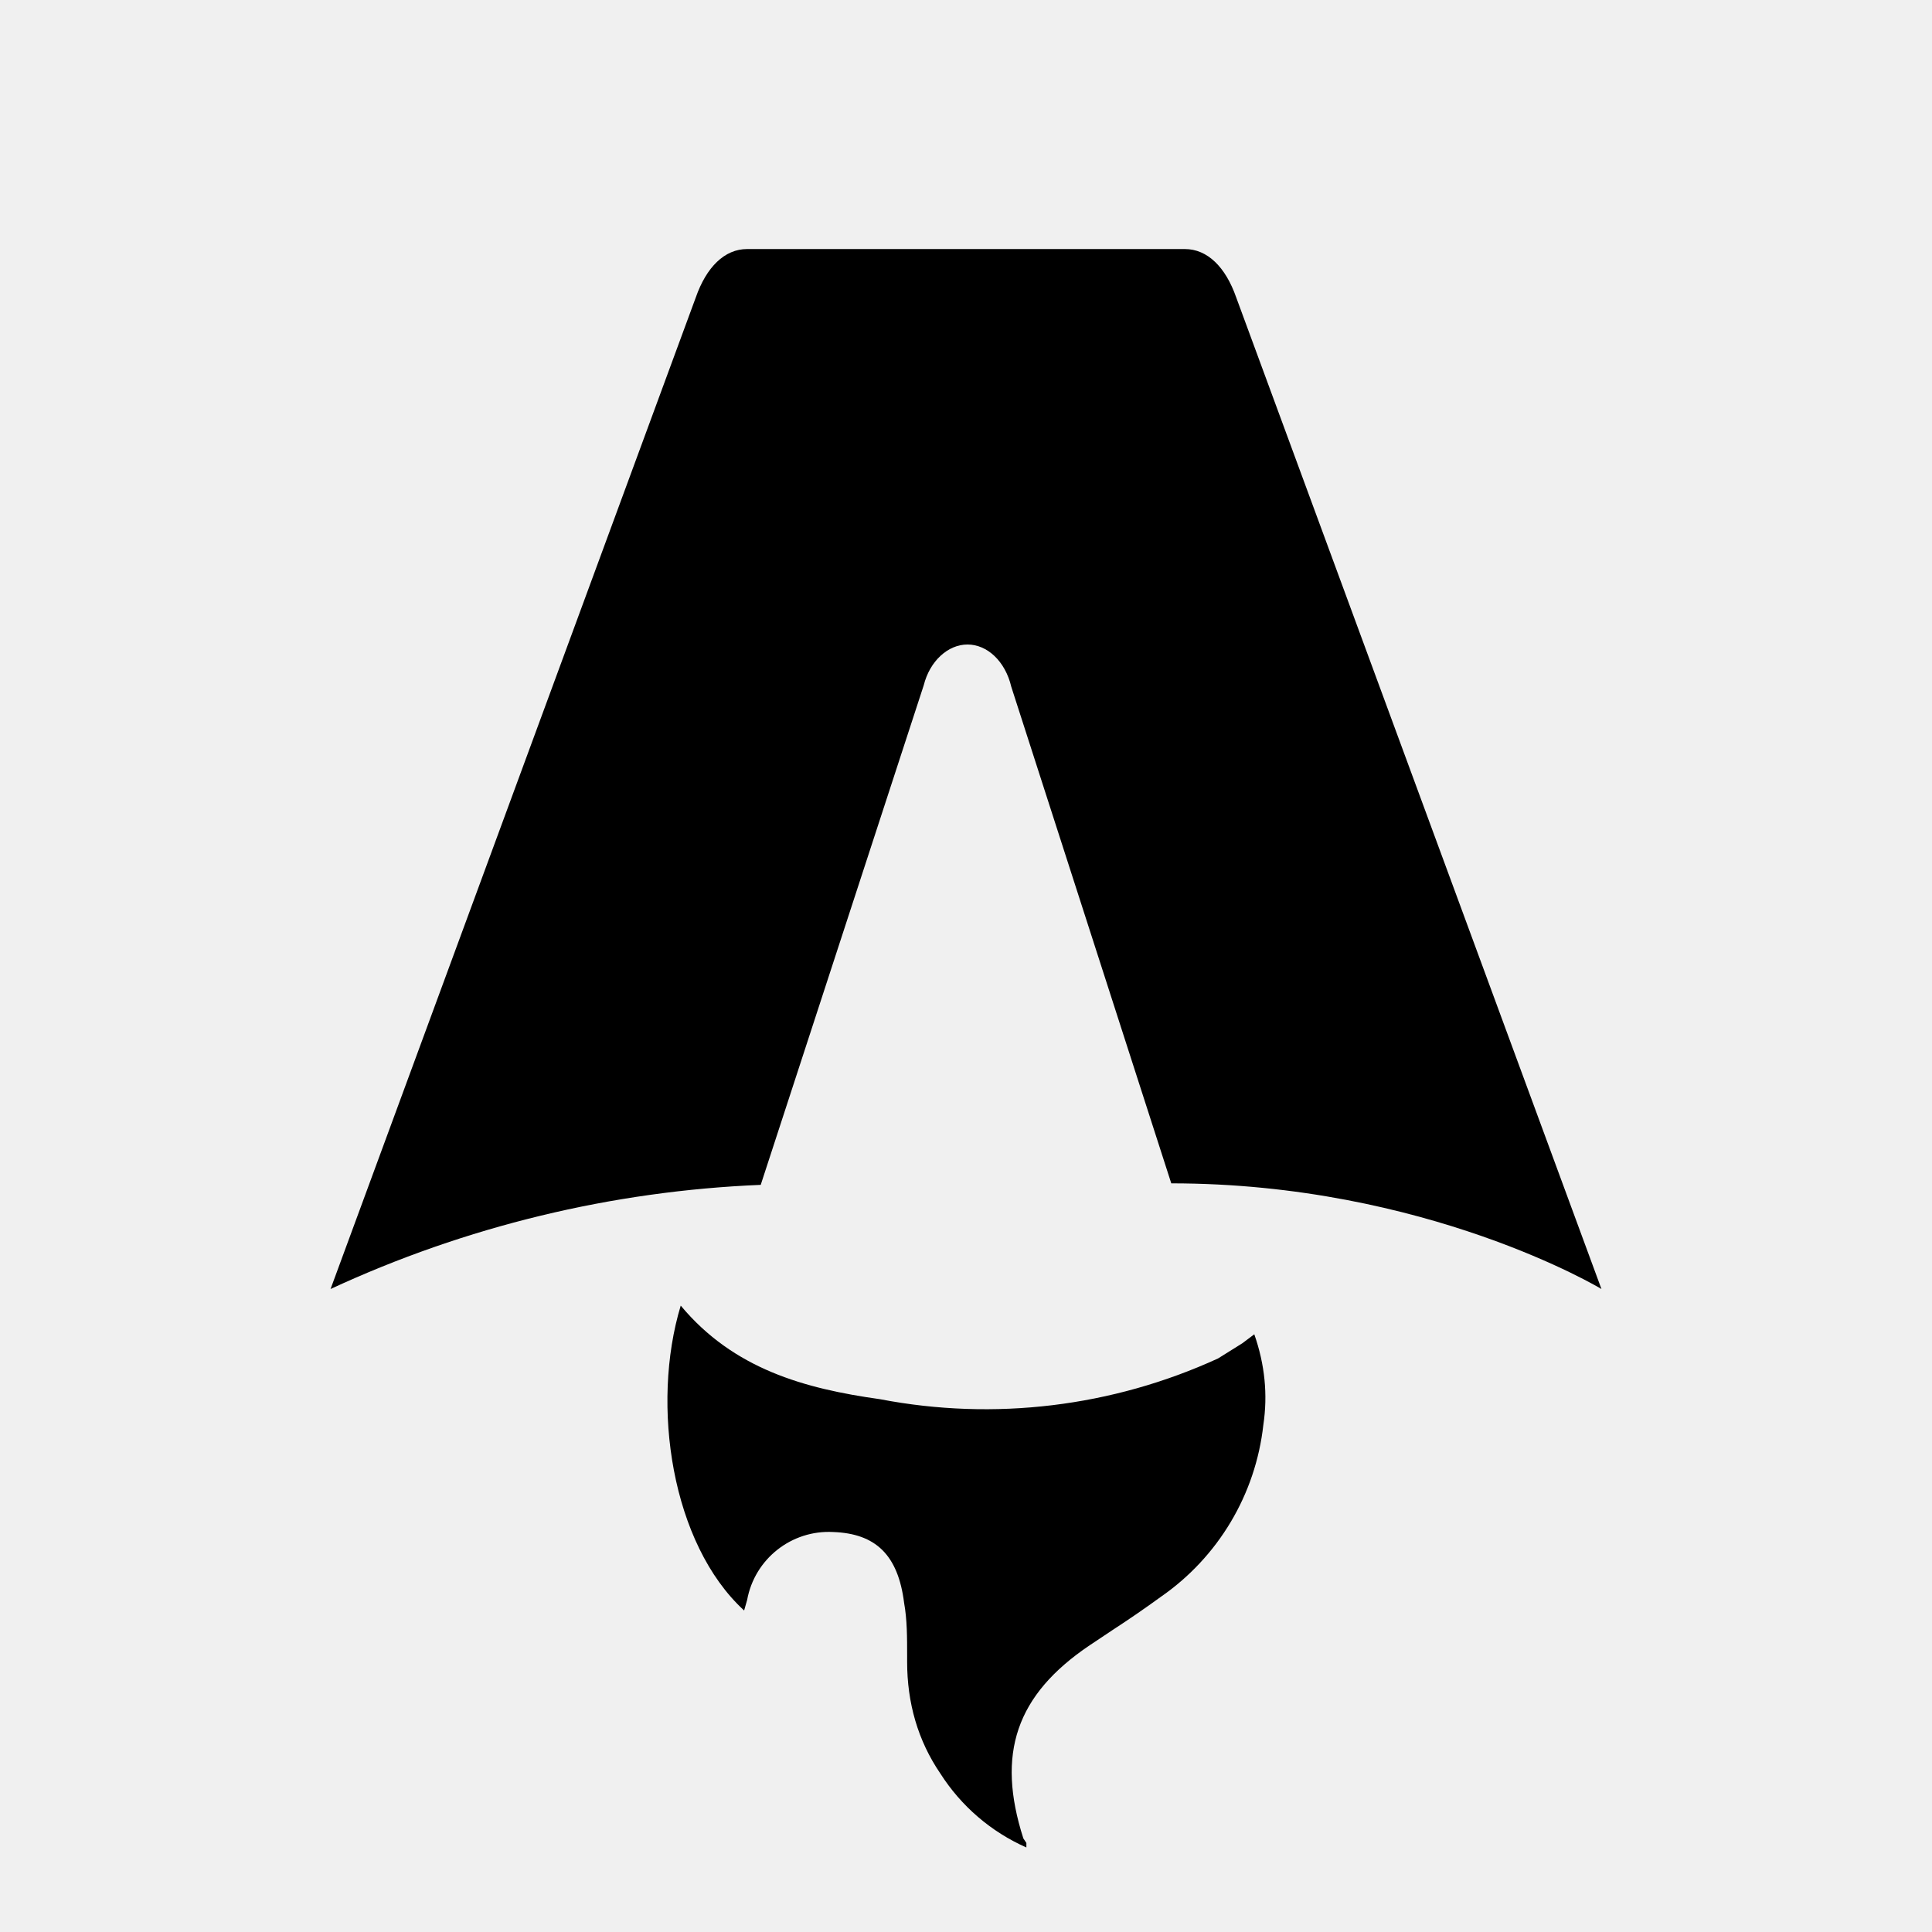
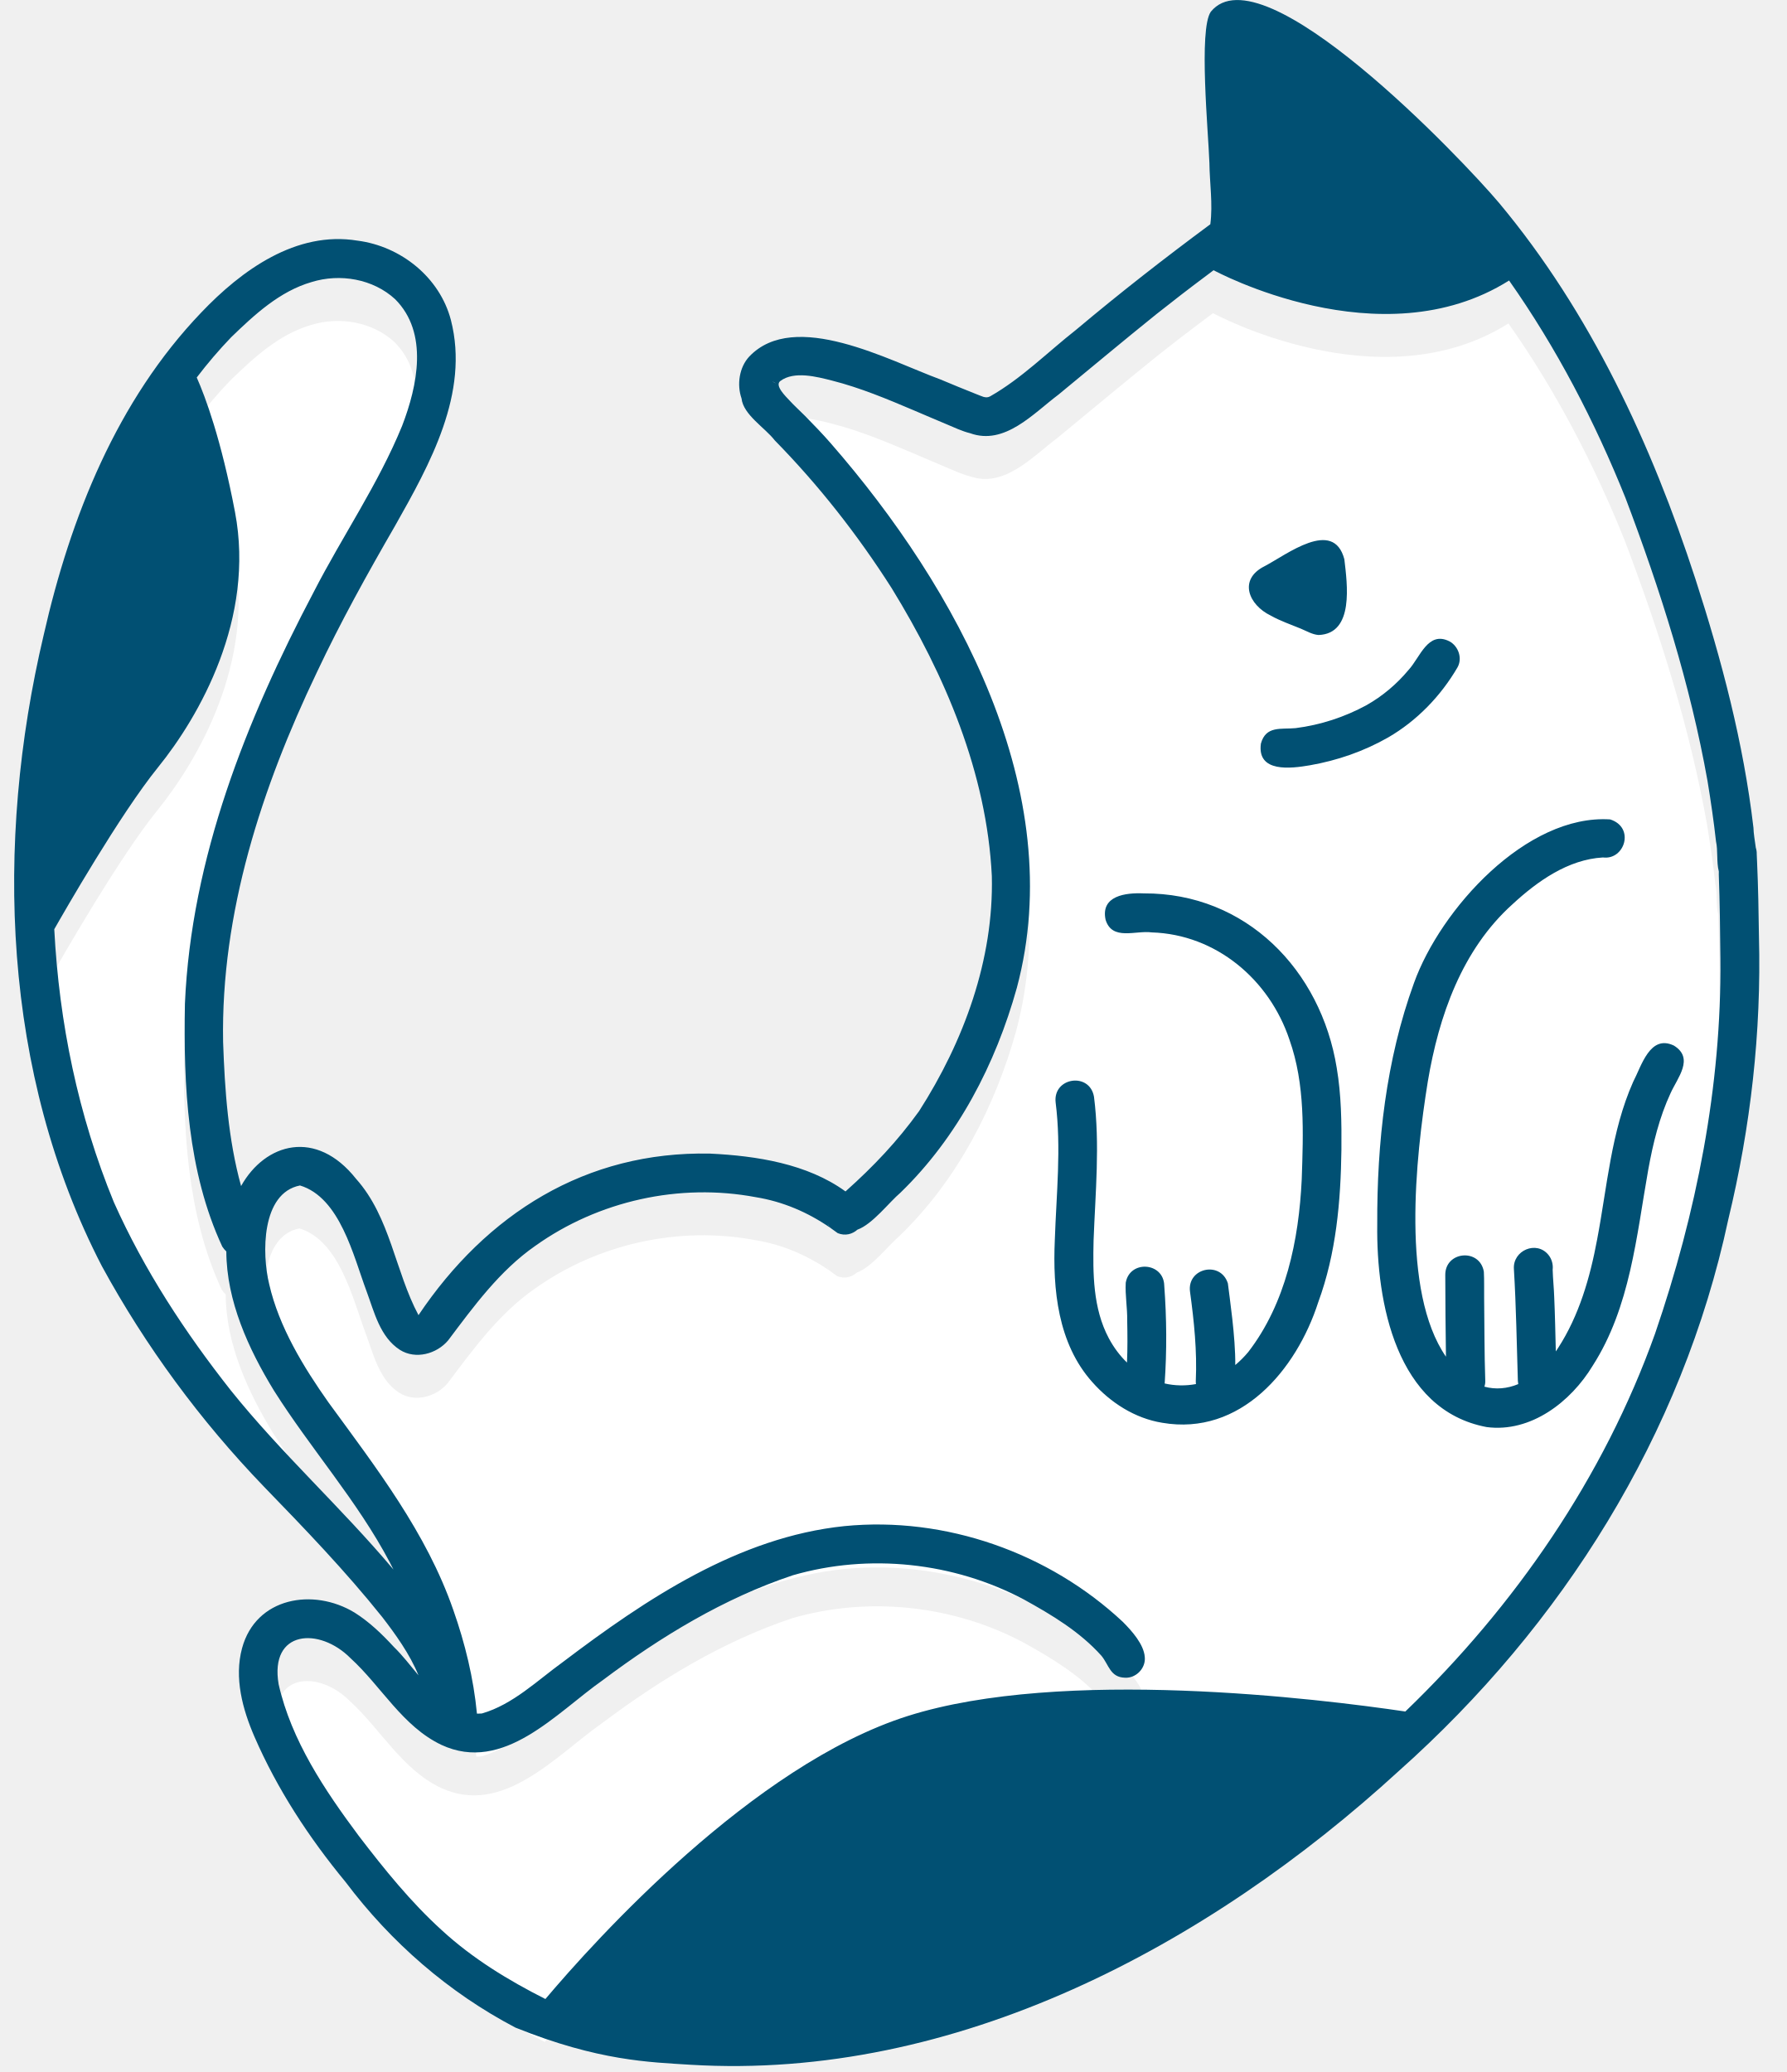
- <svg xmlns="http://www.w3.org/2000/svg" fill="none" viewBox="0 0 128 128">
-   <path d="M50.4 78.5a75.1 75.1 0 0 0-28.5 6.9l24.2-65.7c.7-2 1.9-3.2 3.4-3.2h29c1.5 0 2.7 1.2 3.4 3.2l24.2 65.7s-11.6-7-28.5-7L67 45.5c-.4-1.7-1.6-2.8-2.9-2.8-1.3 0-2.5 1.1-2.9 2.7L50.4 78.5Zm-1.1 28.2Zm-4.2-20.2c-2 6.6-.6 15.8 4.2 20.2a17.5 17.5 0 0 1 .2-.7 5.5 5.5 0 0 1 5.7-4.5c2.8.1 4.3 1.5 4.7 4.7.2 1.1.2 2.3.2 3.5v.4c0 2.7.7 5.2 2.2 7.4a13 13 0 0 0 5.7 4.9v-.3l-.2-.3c-1.8-5.6-.5-9.5 4.4-12.8l1.5-1a73 73 0 0 0 3.2-2.2 16 16 0 0 0 6.8-11.4c.3-2 .1-4-.6-6l-.8.6-1.6 1a37 37 0 0 1-22.4 2.7c-5-.7-9.7-2-13.2-6.2Z" />
-   <style>
-         path { fill: #000; }
-         @media (prefers-color-scheme: dark) {
-             path { fill: #FFF; }
-         }
-     </style>
+ <svg xmlns="http://www.w3.org/2000/svg" width="50" height="58" viewBox="0 0 50 58" fill="none">
+   <path d="M6.445 40.124C5.163 38.499 4.015 36.748 3.17 34.855C2.169 32.42 1.638 29.831 1.502 27.214C1.76 26.76 3.341 23.997 4.404 22.684C5.565 21.25 7.128 18.518 6.56 15.536C6.172 13.493 5.73 12.311 5.49 11.769C5.788 11.378 6.108 11.002 6.452 10.644C7.106 10.011 7.811 9.357 8.705 9.098C9.498 8.851 10.424 9.007 11.043 9.577C11.985 10.52 11.668 12.005 11.239 13.121C10.573 14.752 9.565 16.212 8.763 17.776C6.879 21.35 5.333 25.221 5.158 29.301C5.116 31.583 5.229 33.998 6.204 36.097C6.239 36.15 6.277 36.195 6.318 36.234C6.323 37.617 6.937 38.96 7.65 40.126C8.683 41.763 9.989 43.218 10.894 44.937C10.928 45.004 10.962 45.071 10.996 45.137C9.543 43.408 7.858 41.888 6.445 40.124Z" fill="white" />
+   <path d="M46.309 38.534C44.872 42.556 42.391 46.154 39.319 49.111C36.928 48.757 29.716 47.864 25.388 49.238C21.052 50.613 16.647 55.505 15.249 57.16C14.211 56.636 13.207 56.024 12.35 55.234C11.478 54.443 10.739 53.524 10.025 52.592C9.072 51.315 8.138 49.921 7.782 48.348C7.523 46.828 8.922 46.74 9.793 47.617C10.656 48.405 11.251 49.528 12.338 50.045C14.081 50.855 15.555 49.145 16.861 48.229C18.48 47.015 20.246 45.941 22.173 45.298C24.31 44.678 26.678 44.932 28.642 45.975C29.424 46.406 30.212 46.879 30.813 47.551C31.024 47.807 31.056 48.154 31.472 48.165C31.785 48.182 32.058 47.897 32.026 47.585C31.999 47.231 31.668 46.859 31.413 46.603C29.346 44.667 26.446 43.643 23.621 43.921C20.66 44.226 18.064 45.965 15.746 47.72C15.024 48.24 14.342 48.916 13.472 49.166C13.424 49.17 13.378 49.17 13.333 49.17C13.238 48.18 13.001 47.206 12.67 46.269C11.921 44.106 10.51 42.285 9.176 40.457C8.486 39.479 7.791 38.349 7.518 37.149C7.31 36.301 7.295 34.599 8.38 34.386C9.501 34.724 9.875 36.36 10.242 37.344C10.46 37.931 10.617 38.628 11.177 38.988C11.615 39.265 12.206 39.103 12.527 38.722C13.248 37.764 13.967 36.773 14.964 36.077C16.734 34.815 19.004 34.311 21.14 34.714C21.897 34.837 22.598 35.139 23.222 35.57C23.202 35.547 23.184 35.523 23.167 35.5C23.16 35.486 23.153 35.472 23.146 35.458C23.169 35.501 23.197 35.539 23.228 35.574C23.297 35.622 23.365 35.671 23.432 35.721C23.642 35.806 23.843 35.748 23.982 35.623C24.405 35.472 24.869 34.857 25.189 34.586C26.791 33.033 27.852 30.986 28.445 28.85C29.908 23.366 26.759 17.65 23.24 13.615C23.008 13.348 22.762 13.095 22.515 12.843C22.37 12.696 22.215 12.559 22.077 12.407C21.986 12.307 21.655 11.995 21.825 11.867C22.211 11.577 22.855 11.75 23.274 11.856C24.062 12.056 24.819 12.373 25.565 12.69C25.869 12.819 26.171 12.95 26.475 13.077C26.69 13.167 26.912 13.273 27.138 13.329C28.105 13.678 28.903 12.779 29.608 12.25C30.52 11.5 31.425 10.742 32.346 10.001C32.805 9.635 33.279 9.27 33.772 8.902C33.83 8.856 33.89 8.811 33.952 8.766C33.953 8.767 38.634 11.318 42.222 9.054C43.55 10.938 44.626 13.008 45.482 15.143C46.456 17.716 47.295 20.354 47.778 23.066C47.87 23.627 47.952 24.19 48.015 24.754C48.073 25.015 48.024 25.333 48.094 25.597C48.094 25.626 48.095 25.656 48.093 25.684C48.121 26.469 48.131 27.255 48.138 28.041C48.173 31.604 47.465 35.165 46.309 38.534Z" fill="white" />
+   <path fill-rule="evenodd" clip-rule="evenodd" d="M49.234 26.222C49.304 28.894 49.002 31.548 48.375 34.139C47.086 40.17 43.73 45.496 39.158 49.57C33.808 54.473 26.746 58.246 19.325 57.797C18.186 57.724 16.754 57.695 14.427 56.757C12.558 55.777 10.945 54.373 9.673 52.682C8.649 51.442 7.763 50.09 7.121 48.612C6.789 47.846 6.551 46.966 6.775 46.138C7.161 44.71 8.771 44.439 9.925 45.14C10.341 45.402 10.694 45.743 11.026 46.103C11.258 46.328 11.481 46.616 11.714 46.897C11.473 46.302 11.052 45.722 10.698 45.264C9.672 43.98 8.53 42.793 7.387 41.614C5.61 39.77 4.077 37.689 2.851 35.441C0.061 30.052 -0.156 23.599 1.224 17.77C1.971 14.48 3.271 11.214 5.635 8.746C6.759 7.566 8.29 6.454 10.005 6.736C11.217 6.891 12.308 7.761 12.621 8.959C13.147 11.006 12.03 12.998 11.054 14.726C10.281 16.064 9.53 17.417 8.871 18.816C7.327 22.045 6.178 25.557 6.245 29.17C6.292 30.519 6.387 31.895 6.748 33.2C7.424 31.992 8.852 31.589 9.968 33C10.926 34.072 11.057 35.585 11.714 36.814C13.616 33.982 16.395 32.219 19.877 32.292C21.172 32.354 22.598 32.575 23.666 33.351C24.456 32.646 25.118 31.946 25.725 31.104C26.977 29.151 27.819 26.863 27.762 24.522C27.621 21.641 26.453 18.896 24.958 16.464C24.012 14.978 22.918 13.583 21.684 12.325C21.417 11.976 20.805 11.612 20.756 11.153C20.62 10.764 20.694 10.279 20.97 9.983C22.24 8.643 24.895 10.099 26.322 10.621C26.66 10.762 26.998 10.903 27.339 11.037C27.461 11.078 27.588 11.167 27.714 11.095C28.596 10.594 29.322 9.859 30.116 9.235C31.381 8.173 32.575 7.243 33.878 6.277C33.951 5.708 33.859 5.131 33.852 4.56C33.823 3.706 33.546 0.825 33.891 0.329C35.327 -1.442 40.945 4.473 41.963 5.684C44.518 8.745 46.227 12.435 47.455 16.205C48.19 18.474 48.802 20.794 49.08 23.168C49.083 23.329 49.118 23.526 49.146 23.729C49.164 23.784 49.174 23.844 49.172 23.908C49.173 23.94 49.174 23.971 49.176 24.003C49.179 24.05 49.181 24.096 49.182 24.141C49.213 24.834 49.225 25.528 49.234 26.222ZM6.462 38.922C7.875 40.685 9.56 42.206 11.013 43.935C10.979 43.868 10.946 43.801 10.911 43.735C10.006 42.017 8.7 40.56 7.667 38.924C6.954 37.758 6.34 36.415 6.335 35.031C6.295 34.993 6.256 34.948 6.221 34.894C5.246 32.795 5.133 30.38 5.176 28.098C5.351 24.019 6.896 20.148 8.78 16.573C9.582 15.01 10.59 13.55 11.256 11.919C11.685 10.802 12.002 9.317 11.06 8.375C10.442 7.805 9.515 7.649 8.722 7.895C7.828 8.154 7.123 8.809 6.469 9.442C6.125 9.8 5.805 10.176 5.507 10.567C5.747 11.108 6.189 12.29 6.578 14.334C7.145 17.316 5.582 20.048 4.421 21.482C3.358 22.795 1.777 25.558 1.519 26.011C1.655 28.629 2.187 31.218 3.187 33.652C4.032 35.546 5.18 37.297 6.462 38.922ZM46.326 37.332C47.482 33.963 48.19 30.402 48.155 26.838C48.148 26.053 48.138 25.268 48.11 24.482C48.112 24.454 48.112 24.424 48.111 24.395C48.042 24.131 48.09 23.813 48.032 23.552C47.969 22.987 47.887 22.425 47.795 21.864C47.312 19.151 46.473 16.514 45.499 13.941C44.643 11.806 43.567 9.736 42.24 7.852C38.651 10.116 33.971 7.565 33.969 7.564C33.907 7.609 33.847 7.654 33.789 7.7C33.297 8.067 32.823 8.433 32.362 8.799C31.442 9.539 30.537 10.298 29.625 11.048C28.92 11.577 28.122 12.476 27.155 12.127C26.929 12.071 26.707 11.965 26.493 11.875C26.188 11.748 25.886 11.617 25.582 11.488C24.836 11.171 24.079 10.854 23.291 10.654C22.872 10.548 22.229 10.375 21.842 10.665C21.672 10.793 22.003 11.105 22.094 11.205C22.232 11.357 22.387 11.494 22.532 11.641C22.779 11.893 23.025 12.146 23.257 12.413C26.776 16.448 29.925 22.164 28.463 27.648C27.869 29.784 26.808 31.831 25.206 33.384C24.886 33.655 24.422 34.27 24 34.421C23.86 34.546 23.659 34.604 23.449 34.519C23.382 34.469 23.314 34.42 23.245 34.372C23.214 34.337 23.186 34.298 23.163 34.256C23.17 34.27 23.177 34.284 23.185 34.298C23.201 34.321 23.219 34.345 23.239 34.368C22.615 33.936 21.914 33.635 21.157 33.512C19.021 33.109 16.751 33.613 14.982 34.875C13.985 35.57 13.265 36.562 12.544 37.52C12.223 37.901 11.632 38.063 11.194 37.786C10.635 37.425 10.477 36.729 10.259 36.142C9.892 35.158 9.518 33.523 8.397 33.184C7.312 33.397 7.327 35.099 7.535 35.947C7.808 37.147 8.503 38.277 9.193 39.255C10.527 41.083 11.938 42.904 12.688 45.067C13.018 46.003 13.255 46.978 13.35 47.968C13.395 47.968 13.441 47.968 13.489 47.964C14.359 47.714 15.041 47.038 15.763 46.518C18.081 44.762 20.677 43.024 23.638 42.719C26.463 42.441 29.363 43.465 31.43 45.401C31.685 45.657 32.016 46.029 32.043 46.383C32.075 46.694 31.802 46.98 31.489 46.963C31.073 46.952 31.041 46.605 30.83 46.349C30.229 45.677 29.441 45.204 28.659 44.773C26.695 43.73 24.327 43.476 22.19 44.096C20.263 44.739 18.497 45.813 16.878 47.027C15.572 47.943 14.098 49.653 12.355 48.843C11.268 48.326 10.673 47.203 9.81 46.415C8.939 45.538 7.54 45.626 7.799 47.146C8.155 48.719 9.089 50.112 10.042 51.39C10.756 52.322 11.495 53.241 12.367 54.032C13.225 54.822 14.228 55.433 15.266 55.957C16.664 54.303 21.069 49.412 25.405 48.036C29.734 46.662 36.945 47.555 39.336 47.909C42.409 44.952 44.889 41.354 46.326 37.332ZM32.013 25.008C34.876 24.992 36.973 27.152 37.416 29.893C37.544 30.65 37.554 31.422 37.547 32.188C37.528 33.629 37.4 35.088 36.899 36.45C36.288 38.351 34.721 40.204 32.533 39.827C31.766 39.703 31.082 39.263 30.573 38.687C29.609 37.608 29.463 36.092 29.525 34.706C29.568 33.426 29.71 32.139 29.548 30.862C29.466 30.154 30.504 30.001 30.622 30.704C30.792 32.04 30.66 33.383 30.61 34.721C30.589 35.647 30.59 36.622 31.036 37.46C31.179 37.728 31.352 37.954 31.545 38.141C31.563 37.749 31.559 37.356 31.551 36.963C31.557 36.61 31.491 36.257 31.51 35.907C31.62 35.264 32.572 35.329 32.588 35.986C32.656 36.898 32.663 37.814 32.599 38.726C32.886 38.792 33.183 38.797 33.476 38.743C33.472 38.713 33.47 38.684 33.471 38.653C33.509 37.82 33.423 36.988 33.31 36.163C33.216 35.494 34.166 35.28 34.369 35.925C34.415 36.314 34.584 37.419 34.576 38.21C34.702 38.105 34.824 37.984 34.938 37.848C35.993 36.482 36.355 34.71 36.436 33.018C36.48 31.711 36.537 30.354 36.092 29.102C35.531 27.421 34.04 26.156 32.237 26.1C31.786 26.038 31.13 26.343 30.946 25.746C30.802 25.072 31.508 24.985 32.013 25.008ZM35.393 15.851C36.008 15.532 37.322 14.494 37.629 15.654C37.709 16.341 37.911 17.741 36.906 17.775C36.729 17.761 36.573 17.665 36.412 17.598C36.129 17.48 35.839 17.384 35.571 17.233C34.948 16.933 34.655 16.223 35.393 15.851ZM46.855 29.269C47.43 29.626 46.955 30.168 46.76 30.601C46.446 31.277 46.27 32.003 46.137 32.733C45.804 34.605 45.633 36.588 44.582 38.227C43.972 39.238 42.849 40.11 41.612 39.947C39.078 39.469 38.522 36.458 38.55 34.273C38.54 31.992 38.795 29.669 39.578 27.517C40.32 25.452 42.722 22.788 45.069 22.937C45.771 23.16 45.476 24.083 44.867 24.002C43.892 24.058 43.036 24.665 42.339 25.309C40.92 26.583 40.273 28.441 39.965 30.276C39.622 32.404 39.211 36.144 40.473 37.977C40.462 37.216 40.456 36.454 40.454 35.693C40.446 35.022 41.421 34.931 41.534 35.598C41.547 35.842 41.539 36.082 41.542 36.326C41.552 37.096 41.547 37.867 41.573 38.637C41.577 38.701 41.568 38.761 41.549 38.816C41.866 38.902 42.188 38.873 42.497 38.744C42.492 38.714 42.488 38.684 42.486 38.652C42.453 37.608 42.438 36.564 42.375 35.523C42.339 35.001 43.011 34.713 43.344 35.13C43.437 35.245 43.477 35.4 43.46 35.543C43.467 35.802 43.496 36.06 43.504 36.319C43.526 36.822 43.536 37.326 43.548 37.829C43.569 37.799 43.589 37.769 43.609 37.738C44.202 36.823 44.506 35.762 44.704 34.699C44.987 33.22 45.094 31.678 45.712 30.286C45.947 29.838 46.183 28.945 46.855 29.269ZM36.264 20.382C36.959 20.294 37.635 20.074 38.25 19.739C38.697 19.486 39.098 19.149 39.426 18.753C39.747 18.408 39.967 17.648 40.57 17.952C40.823 18.087 40.943 18.432 40.793 18.687C40.325 19.487 39.659 20.177 38.855 20.643C38.178 21.03 37.433 21.288 36.665 21.422C36.135 21.513 35.182 21.636 35.293 20.816C35.432 20.306 35.86 20.421 36.264 20.382ZM21.69 10.714C21.688 10.713 21.686 10.712 21.686 10.712C21.667 10.701 21.647 10.69 21.628 10.68L21.623 10.678C21.627 10.681 21.629 10.682 21.632 10.685C21.661 10.699 21.687 10.714 21.713 10.731C21.705 10.726 21.697 10.72 21.69 10.714Z" fill="#015073" />
</svg>
